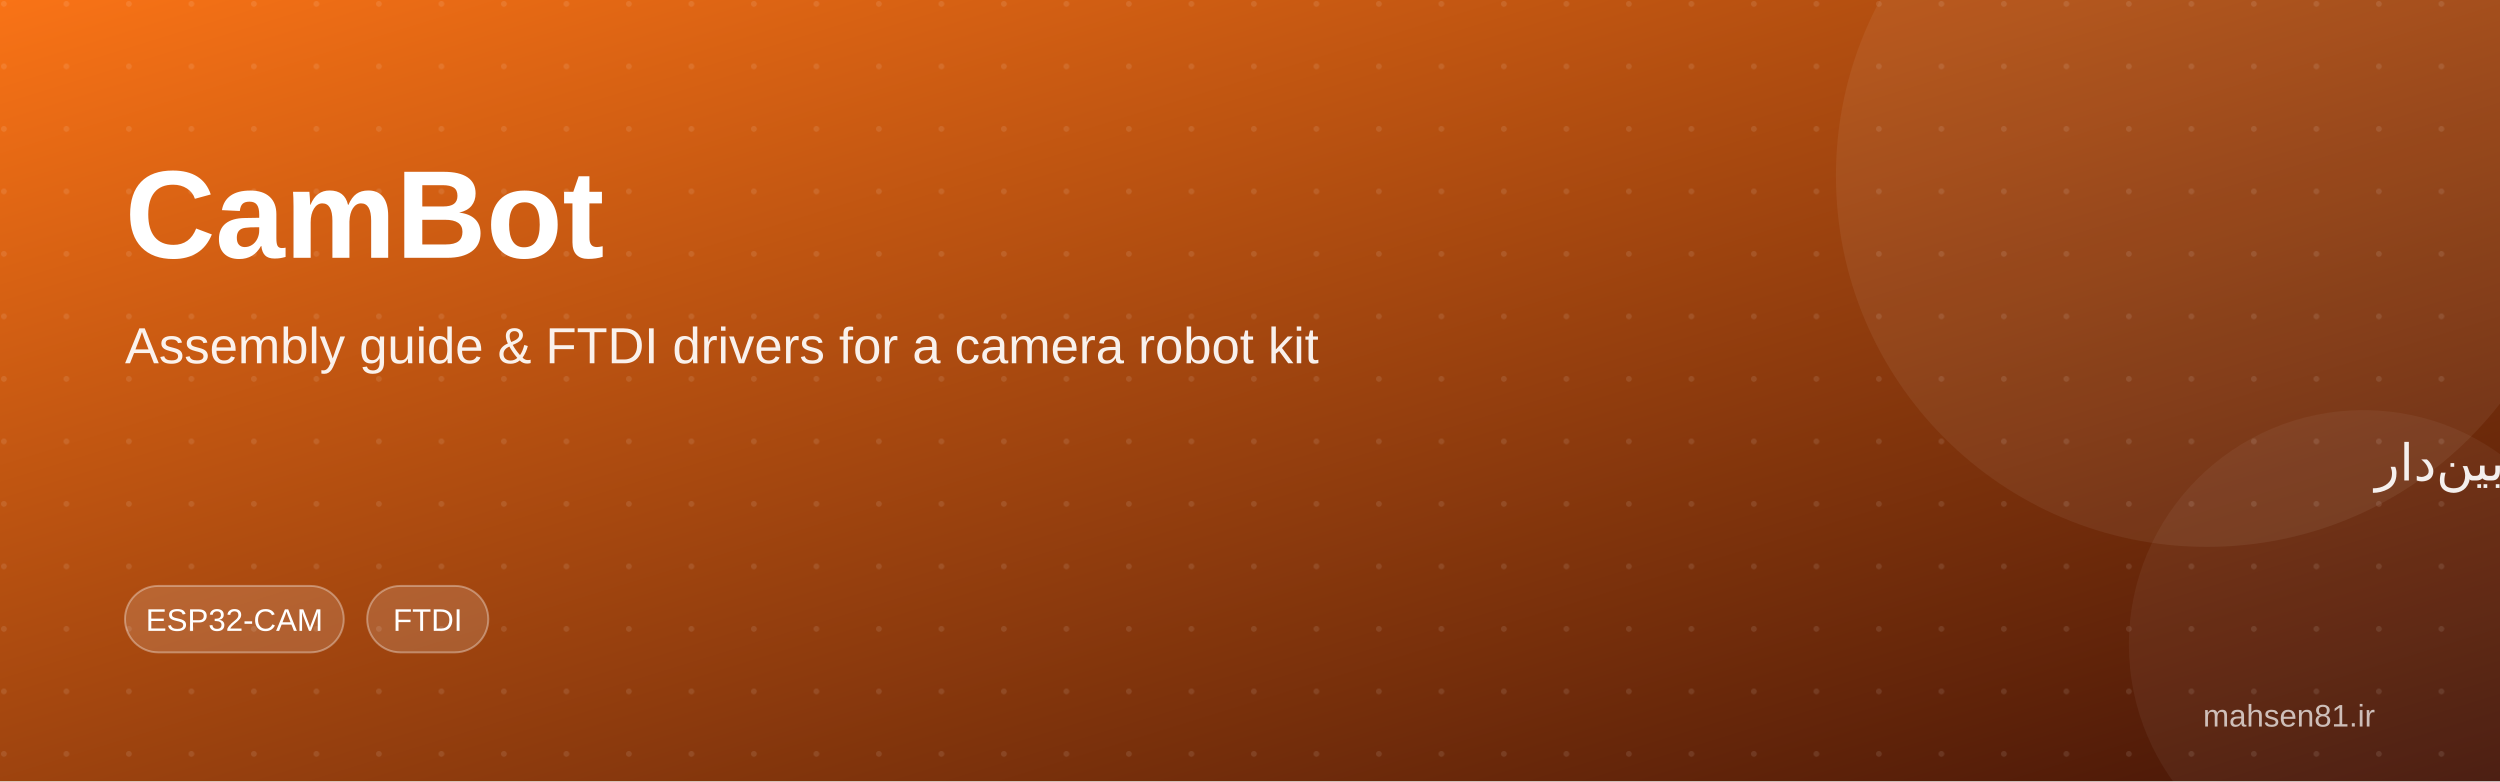
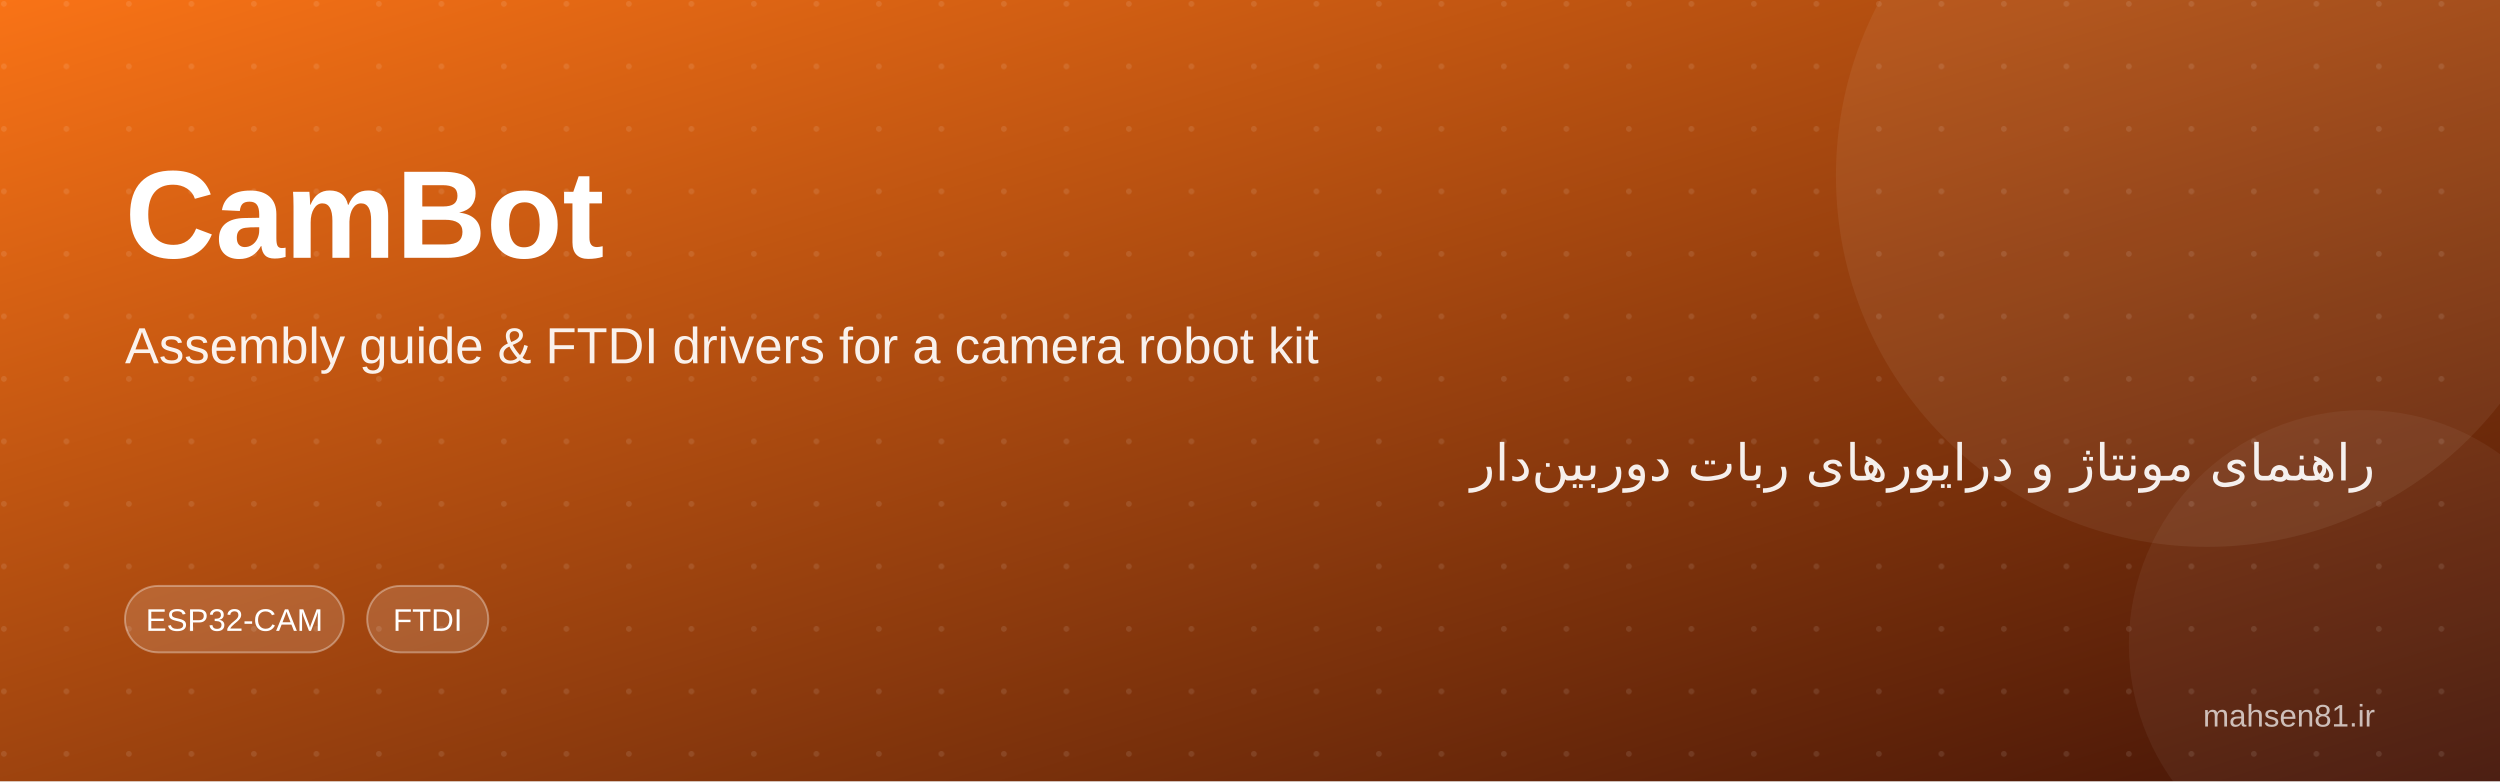
<svg xmlns="http://www.w3.org/2000/svg" width="1280" height="400" viewBox="0 0 1280 400">
  <defs>
    <linearGradient id="g" x1="0" y1="0" x2="1" y2="1">
      <stop offset="0" stop-color="#f97316" />
      <stop offset="1" stop-color="#431407" />
    </linearGradient>
    <pattern id="p" width="32" height="32" patternUnits="userSpaceOnUse">
      <circle cx="2" cy="2" r="1.5" fill="#fff" fill-opacity=".10" />
    </pattern>
  </defs>
  <rect width="1280" height="400" fill="url(#g)" />
  <rect width="1280" height="400" fill="url(#p)" />
  <circle cx="1130" cy="90" r="190" fill="#fff" fill-opacity=".06" />
  <circle cx="1210" cy="330" r="120" fill="#fff" fill-opacity=".05" />
  <text x="64" y="132" font-size="64" font-weight="700" fill="#fff" font-family="Segoe UI,Arial">CamBot</text>
  <text x="64" y="186" font-size="26" fill="#fff" fill-opacity=".92" font-family="Segoe UI,Arial">Assembly guide &amp; FTDI drivers for a camera robot kit</text>
-   <text x="1216" y="246" font-size="26" fill="#fff" fill-opacity=".92" text-anchor="end" direction="rtl" font-family="Vazirmatn,Tahoma,Segoe UI">راهنمای مونتاژ و درایورهای ربات دوربین‌دار</text>
+   <text x="1216" y="246" font-size="26" fill="#fff" fill-opacity=".92" text-anchor="start" direction="rtl" font-family="Vazirmatn,Tahoma,Segoe UI">راهنمای مونتاژ و درایورهای ربات دوربین‌دار</text>
  <rect x="64" y="300" rx="17" width="112" height="34" fill="#ffffff" fill-opacity=".14" stroke="#fff" stroke-opacity=".35" />
  <text x="120.0" y="323" text-anchor="middle" font-size="16" fill="#fff" font-family="Segoe UI,Arial">ESP32-CAM</text>
  <rect x="188" y="300" rx="17" width="62" height="34" fill="#ffffff" fill-opacity=".14" stroke="#fff" stroke-opacity=".35" />
  <text x="219.0" y="323" text-anchor="middle" font-size="16" fill="#fff" font-family="Segoe UI,Arial">FTDI</text>
  <text x="1216" y="372" font-size="16" fill="#fff" fill-opacity=".7" text-anchor="end" font-family="Segoe UI,Arial">mahsen81.ir</text>
</svg>
